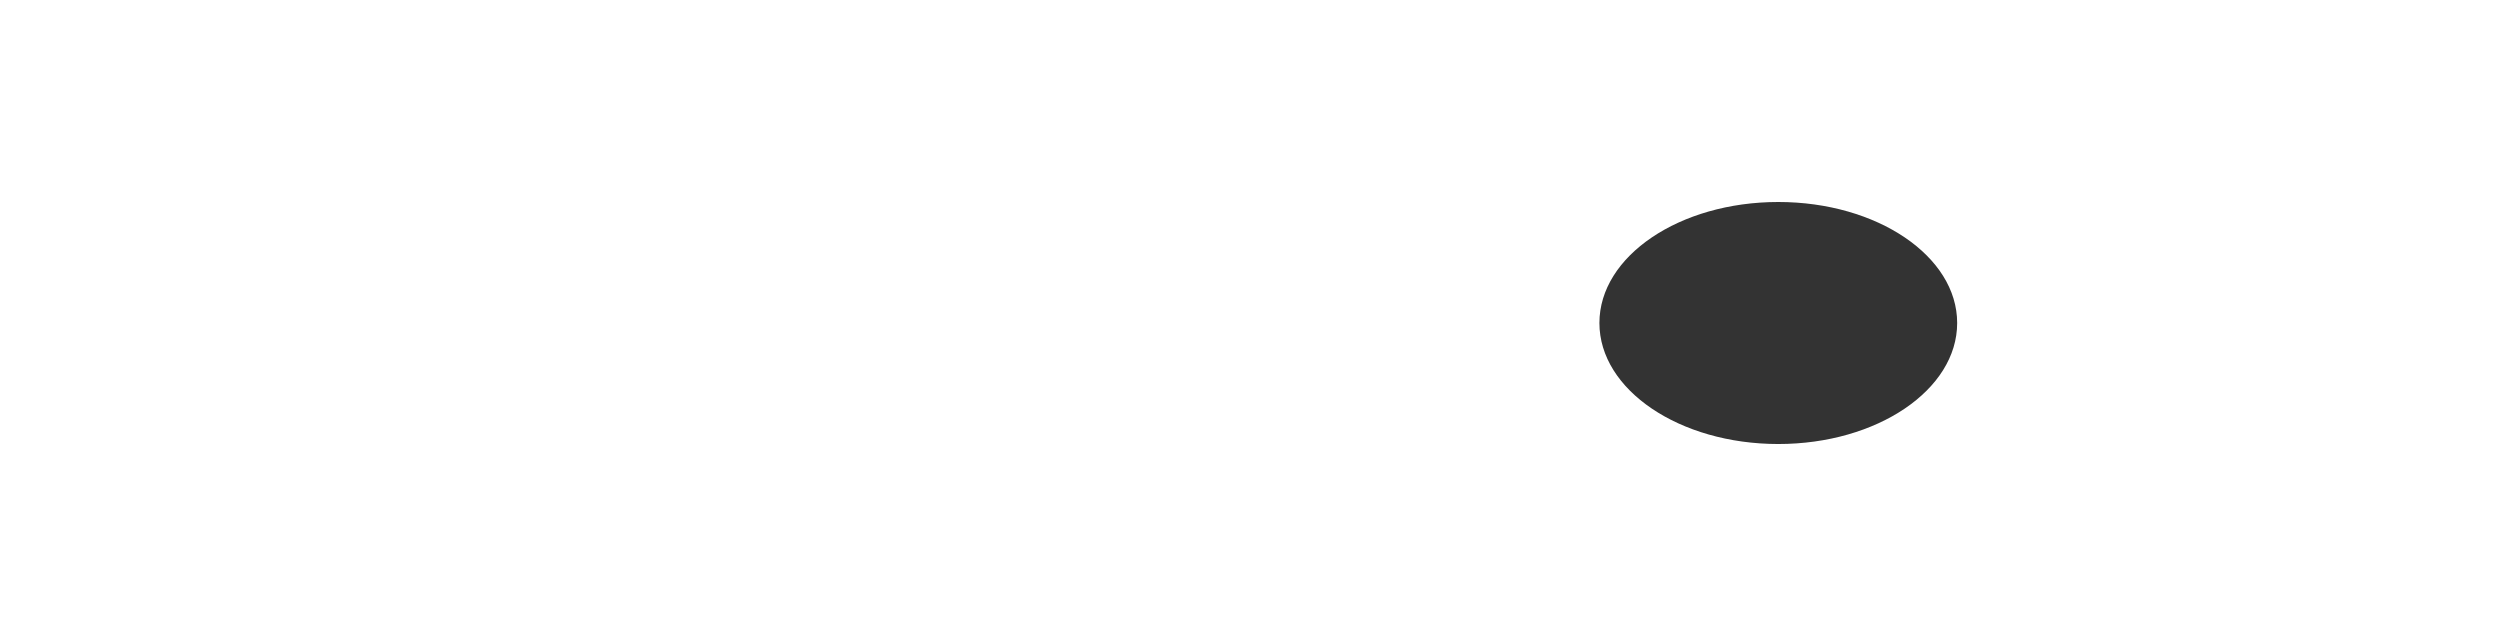
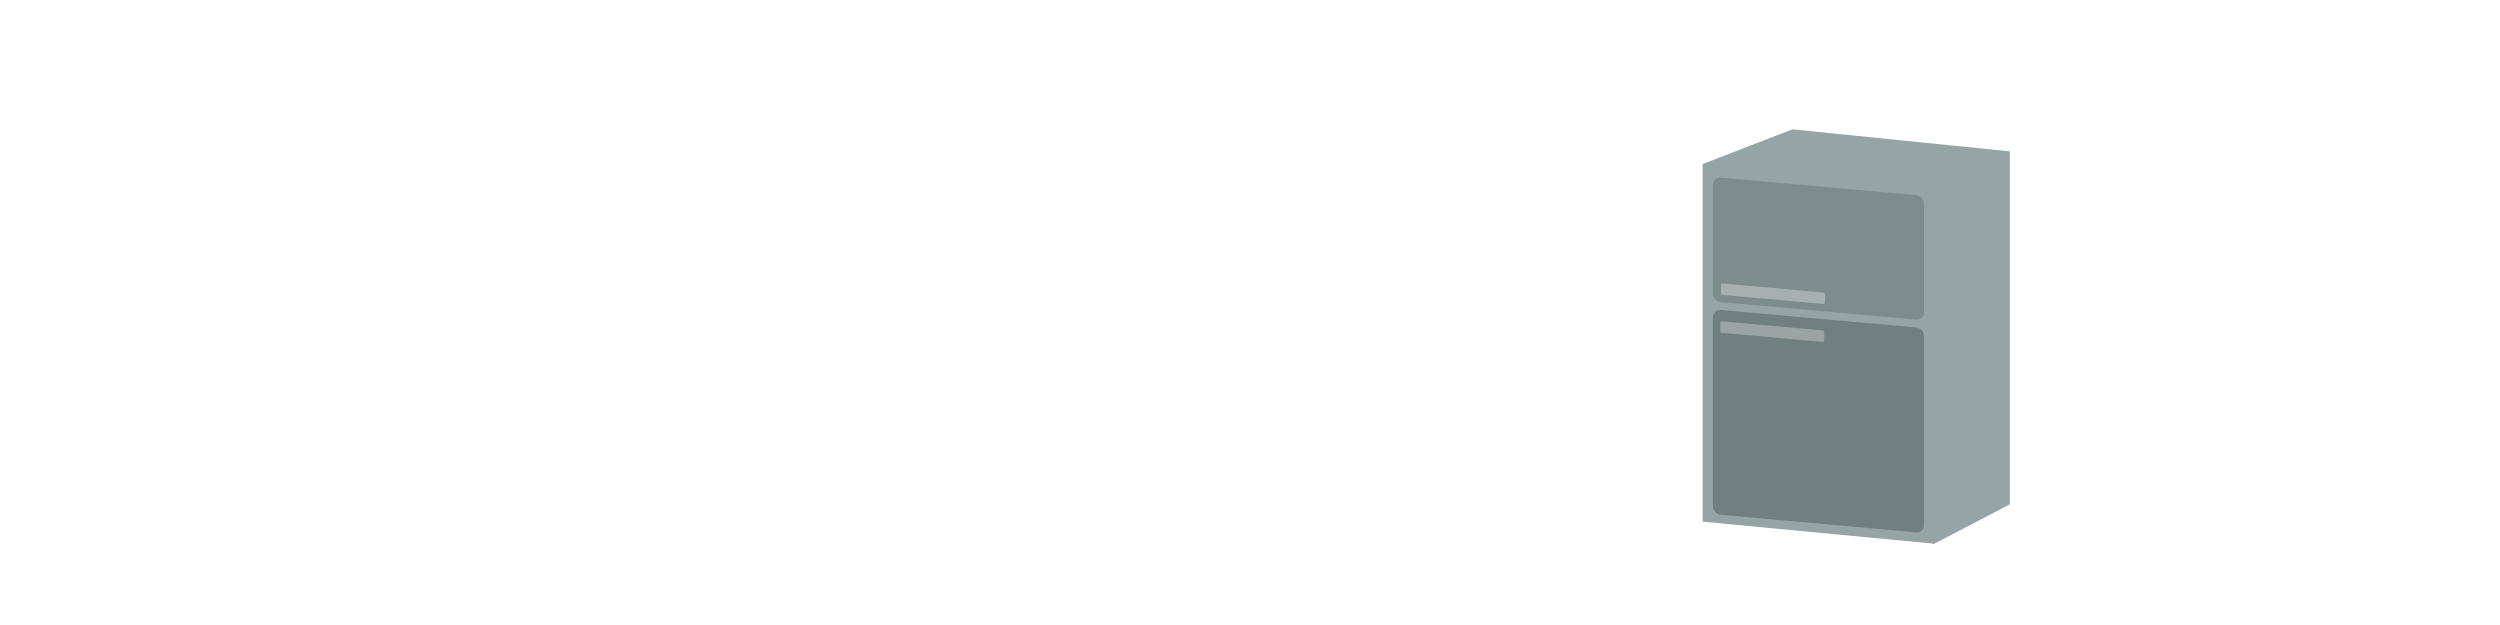
<svg xmlns="http://www.w3.org/2000/svg" width="1200" height="300" id="svg2" version="1.1">
  <defs id="defs4">
    <clipPath clipPathUnits="userSpaceOnUse" id="clipPath3045">
      <rect style="color:#000000;fill:#4d4d4d;fill-opacity:1;fill-rule:nonzero;stroke:none;marker:none;visibility:visible;display:inline;overflow:visible;enable-background:accumulate" id="rect3047" width="87.163" height="8.223" x="624.829" y="-129.644" rx="5.484" ry="3.411" transform="matrix(0.9771546,0.2125298,-0.2125298,0.9771546,0,0)" />
    </clipPath>
    <clipPath clipPathUnits="userSpaceOnUse" id="clipPath3025">
      <rect clip-path="none" rx="10.808" ry="17.332" transform="matrix(0.9863459,0.164687,-0.2726463,0.9621143,0,0)" y="-28.892" x="579.91" height="176.477" width="127.181" id="rect3028" style="color:#000000;fill:#1a1a1a;fill-opacity:1;fill-rule:nonzero;stroke:none;marker:none;visibility:visible;display:inline;overflow:visible;enable-background:accumulate" />
    </clipPath>
    <clipPath clipPathUnits="userSpaceOnUse" id="clipPath3055">
      <path style="color:#000000;fill:#999999;fill-opacity:1;fill-rule:nonzero;stroke:none;marker:none;visibility:visible;display:inline;overflow:visible;enable-background:accumulate" id="path3057" d="m -66.071,79.107 a 13.571,6.25 0 1 1 -27.143,0 13.571,6.25 0 1 1 27.143,0 z" transform="matrix(1.244106,0.1919508,-0.1151867,0.8191329,737.6548,62.88679)" />
    </clipPath>
    <clipPath clipPathUnits="userSpaceOnUse" id="clipPath3076">
      <path id="path3078" d="m 688.842,82.569 -8.909,4.098 -9.973,19.97 11.894,5.323 10.009,-21.065 z" style="fill:#4d4d4d;fill-opacity:1;stroke:none" />
    </clipPath>
    <clipPath clipPathUnits="userSpaceOnUse" id="clipPath3061">
      <g id="g3063">
        <path style="color:#000000;fill:#4d4d4d;fill-opacity:1;fill-rule:nonzero;stroke:none;marker:none;visibility:visible;display:inline;overflow:visible;enable-background:accumulate" id="path3065" d="m 38.571,180.714 a 6.429,7.5 0 1 1 -12.857,0 6.429,7.5 0 1 1 12.857,0 z" transform="matrix(1.25753,0,0,1.317227,515.4725,30.26004)" />
        <path style="color:#000000;fill:#4d4d4d;fill-opacity:1;fill-rule:nonzero;stroke:none;marker:none;visibility:visible;display:inline;overflow:visible;enable-background:accumulate" id="path3067" d="m 38.571,180.714 a 6.429,7.5 0 1 1 -12.857,0 6.429,7.5 0 1 1 12.857,0 z" transform="matrix(1.25753,0,0,1.317227,518.6163,29.31917)" />
        <path style="color:#000000;fill:#4d4d4d;fill-opacity:1;fill-rule:nonzero;stroke:none;marker:none;visibility:visible;display:inline;overflow:visible;enable-background:accumulate" id="path3069" d="m 38.571,180.714 a 6.429,7.5 0 1 1 -12.857,0 6.429,7.5 0 1 1 12.857,0 z" transform="matrix(1.25753,0,0,1.317227,618.4552,47.00764)" />
        <path style="color:#000000;fill:#4d4d4d;fill-opacity:1;fill-rule:nonzero;stroke:none;marker:none;visibility:visible;display:inline;overflow:visible;enable-background:accumulate" id="path3071" d="m 38.571,180.714 a 6.429,7.5 0 1 1 -12.857,0 6.429,7.5 0 1 1 12.857,0 z" transform="matrix(1.25753,0,0,1.317227,621.599,46.06677)" />
      </g>
    </clipPath>
    <clipPath clipPathUnits="userSpaceOnUse" id="clipPath3035">
      <g id="g3037">
        <path style="fill:#808080;fill-opacity:1;stroke:none" d="m 571.801,94.29 4.232,-14.185 c 0,0 5.442,-14.185 21.162,-10.961 15.72,3.224 15.72,3.224 15.72,3.224 z" id="path3039" />
        <path style="fill:#808080;fill-opacity:1;stroke:none" d="m 698.981,114.025 3.837,-14.801 c 0,0 3.289,-10.964 -10.964,-13.705 -14.253,-2.741 -21.928,-3.289 -21.928,-3.289 z" id="path3041" />
      </g>
    </clipPath>
    <clipPath clipPathUnits="userSpaceOnUse" id="clipPath3056">
      <g id="g3058">
        <rect style="color:#000000;fill:#cccccc;fill-opacity:1;fill-rule:nonzero;stroke:none;marker:none;visibility:visible;display:inline;overflow:visible;enable-background:accumulate" id="rect3060" width="3.837" height="84.97" x="636.19" y="-126.39" rx="5.484" ry="3.411" transform="matrix(0.9771546,0.2125298,-0.2125298,0.9771546,0,0)" />
        <rect style="color:#000000;fill:#cccccc;fill-opacity:1;fill-rule:nonzero;stroke:none;marker:none;visibility:visible;display:inline;overflow:visible;enable-background:accumulate" id="rect3062" width="3.837" height="84.97" x="695.669" y="-125.568" rx="5.484" ry="3.411" transform="matrix(0.9771546,0.2125298,-0.2125298,0.9771546,0,0)" />
      </g>
    </clipPath>
    <clipPath clipPathUnits="userSpaceOnUse" id="clipPath3139">
      <g id="g3141">
        <rect clip-path="none" rx="10.808" ry="17.332" transform="matrix(0.9863459,0.164687,-0.2726463,0.9621143,0,0)" y="-8.836" x="600.944" height="176.477" width="127.181" id="rect3143" style="color:#000000;fill:#666666;fill-opacity:1;fill-rule:nonzero;stroke:none;marker:none;visibility:visible;display:inline;overflow:visible;enable-background:accumulate" />
        <rect style="color:#000000;fill:#666666;fill-opacity:1;fill-rule:nonzero;stroke:none;marker:none;visibility:visible;display:inline;overflow:visible;enable-background:accumulate" id="rect3145" width="32.06" height="20.429" x="491.111" y="-497.633" transform="matrix(0.6099201,0.7924629,-0.795962,0.6053466,0,0)" />
        <rect style="color:#000000;fill:#666666;fill-opacity:1;fill-rule:nonzero;stroke:none;marker:none;visibility:visible;display:inline;overflow:visible;enable-background:accumulate" id="rect3147" width="32.212" height="20.333" x="474.829" y="-357.291" transform="matrix(0.5211063,0.8534918,-0.8583865,0.5130035,0,0)" />
        <rect clip-path="none" rx="10.808" ry="17.332" transform="matrix(0.9863459,0.164687,-0.2726463,0.9621143,0,0)" y="-28.892" x="579.91" height="176.477" width="127.181" id="rect3149" style="color:#000000;fill:#666666;fill-opacity:1;fill-rule:nonzero;stroke:none;marker:none;visibility:visible;display:inline;overflow:visible;enable-background:accumulate" />
      </g>
    </clipPath>
    <clipPath clipPathUnits="userSpaceOnUse" id="clipPath4050">
      <g id="g4052" transform="matrix(0.9710829,0,0,0.9710829,161.4374,1.576857)">
        <path style="fill:#000000;fill-opacity:1;stroke:none;display:inline" d="m 279.286,198.571 c 0,0 4.286,-46.429 70.714,-40 66.429,6.429 45,40.714 45,40.714 0,0 -7.857,27.143 -47.143,37.143 -39.286,10 -60.761,-4.48 -65.714,-15 C 276.762,210 279.137,198.571 279.286,198.571 z" id="path4054" />
        <path style="fill:#000000;fill-opacity:1;stroke:none;display:inline" d="m 552.752,196.124 c 0,0 -4.286,-46.429 -70.714,-40 -66.429,6.429 -45,40.714 -45,40.714 0,0 7.857,27.143 47.143,37.143 39.286,10 60.761,-4.48 65.714,-15 5.381,-11.429 3.006,-22.857 2.857,-22.857 z" id="path4056" />
      </g>
    </clipPath>
    <clipPath clipPathUnits="userSpaceOnUse" id="clipPath4060">
      <g id="g4062" transform="matrix(0.9710829,0,0,0.9710829,161.4374,1.576857)">
        <path id="path4064" d="m 284.61,185.095 -11.617,-2.02 2.02,15.657 8.586,-3.03 z" style="fill:#b3b3b3;fill-opacity:1;stroke:none" />
        <path id="path4066" d="m 547.755,183.075 11.617,-2.02 -2.02,15.657 -8.586,-3.03 z" style="fill:#b3b3b3;fill-opacity:1;stroke:none" />
      </g>
    </clipPath>
    <clipPath clipPathUnits="userSpaceOnUse" id="clipPath4070">
      <path style="fill:#808080;fill-opacity:1;stroke:none;display:inline" d="m 534.198,171.849 0,11.792 c 0,0 11.098,-3.468 29.826,-3.468 18.728,0 31.907,3.121 31.907,3.121 l 0.173,-10.925 c 0,0 -14.046,1.387 -32.08,1.387 -18.034,0 -29.826,-1.907 -29.826,-1.907 z" id="path4072" />
    </clipPath>
    <clipPath clipPathUnits="userSpaceOnUse" id="clipPath4076">
      <g id="g4078" transform="matrix(0.9710829,0,0,0.9710829,161.4374,1.576857)">
        <path id="path4080" d="M 555.945,184.001 670.092,78.945 c 0,0 13.637,-14.647 43.942,-6.061 30.305,8.586 -1.515,7.071 -1.515,7.071 L 695.346,77.935 c 0,0 -9.723,-0.155 -15.657,1.515 -13.807,3.887 -88.213,93.129 -119.705,113.556 -5.46,3.247 -9,-0.977 -9.211,-4.125 -0.178,-2.646 4.689,-1.167 5.173,-4.88 z" style="fill:#4d4d4d;fill-opacity:1;stroke:none" />
        <path id="path4082" d="M 279.945,182.066 394.092,77.01 c 0,0 13.637,-14.647 43.942,-6.061 30.305,8.586 -1.515,7.071 -1.515,7.071 L 419.346,76 c 0,0 -9.723,-0.155 -15.657,1.515 -13.807,3.887 -88.213,93.129 -119.705,113.556 -5.46,3.247 -9,-0.977 -9.211,-4.125 -0.178,-2.646 4.689,-1.167 5.173,-4.88 z" style="fill:#4d4d4d;fill-opacity:1;stroke:none" />
      </g>
    </clipPath>
    <clipPath clipPathUnits="userSpaceOnUse" id="clipPath3028">
      <path transform="translate(155.5635,-9.091372)" d="m 783.878,164.134 a 85.863,58.084 0 1 1 -171.726,0 85.863,58.084 0 1 1 171.726,0 z" id="path3030" style="fill:#bdc3c7;fill-opacity:1;stroke:none" />
    </clipPath>
+     <clipPath clipPathUnits="userSpaceOnUse" id="clipPath3931">
+       <path style="fill:#808080;fill-opacity:1;stroke:none;display:inline" d="m 817.269,78.717 0,171.684 111.179,10.588 36.303,-18.908 0,-169.416 -104.372,-10.588 z" id="path3933" />
+     </clipPath>
+     <clipPath clipPathUnits="userSpaceOnUse" id="clipPath3937">
+       <rect style="fill:#666666;fill-opacity:1;stroke:none;display:inline" id="rect3939" width="101.752" height="59.749" x="825.462" y="11.292" rx="3.759" ry="3.744" transform="matrix(0.9960142,0.0891953,0,1,0,0)" />
+     </clipPath>
+     <clipPath clipPathUnits="userSpaceOnUse" id="clipPath3943">
+       <rect style="fill:#333333;fill-opacity:1;stroke:none;display:inline" id="rect3945" width="101.752" height="98.322" x="825.462" y="74.823" rx="3.759" ry="3.744" transform="matrix(0.9960142,0.0891953,0,1,0,0)" />
+     </clipPath>
+     <clipPath clipPathUnits="userSpaceOnUse" id="clipPath3949">
+       <rect style="fill:#e6e6e6;fill-opacity:1;stroke:none;display:inline" id="rect3951" width="50.117" height="5.507" x="829.398" y="62.021" rx="0.841" ry="0.838" transform="matrix(0.9960142,0.0891953,0,1,0,0)" />
+     </clipPath>
+     <clipPath clipPathUnits="userSpaceOnUse" id="clipPath3955">
+       <rect style="fill:#e6e6e6;fill-opacity:1;stroke:none;display:inline" id="rect3957" width="50.117" height="5.507" x="828.996" y="80.241" rx="0.841" ry="0.838" transform="matrix(0.9960142,0.0891953,0,1,0,0)" />
+     </clipPath>
  </defs>
+   <g id="layer1">
+     <rect style="fill:#95a5a6;fill-opacity:1;stroke:none" id="rect3929" width="300" height="277.143" x="736.429" y="17.143" rx="0.934" ry="0.93" clip-path="url(#clipPath3931)" />
+   </g>
  <g id="layer4" style="display:inline">
-     <rect style="fill:#333333;fill-opacity:1;stroke:none" id="rect3033" width="330.32" height="192.939" x="711.147" y="34.33" rx="50.357" ry="32.675" clip-path="url(#clipPath3028)" />
+     <rect style="fill:#727f80;fill-opacity:1;stroke:none" id="rect3941" width="222.857" height="182.143" x="745" y="109.286" rx="3.759" ry="3.744" clip-path="url(#clipPath3943)" />
+   </g>
+   <g id="layer2">
+     <rect style="fill:#7f8c8d;fill-opacity:1;stroke:none" id="rect3935" width="210" height="151.429" x="780" y="50.714" rx="3.759" ry="3.744" clip-path="url(#clipPath3937)" />
+   </g>
+   <g id="layer5">
+     <rect style="fill:#9aa4a5;fill-opacity:1;stroke:none" id="rect3953" width="218.571" height="92.857" x="751.429" y="110.714" rx="0.841" ry="0.838" clip-path="url(#clipPath3955)" />
+   </g>
+   <g id="layer3">
+     <rect style="fill:#a7b0b1;fill-opacity:1;stroke:none" id="rect3947" width="242.143" height="73.571" x="775" y="114.286" rx="0.841" ry="0.838" clip-path="url(#clipPath3949)" />
  </g>
</svg>
